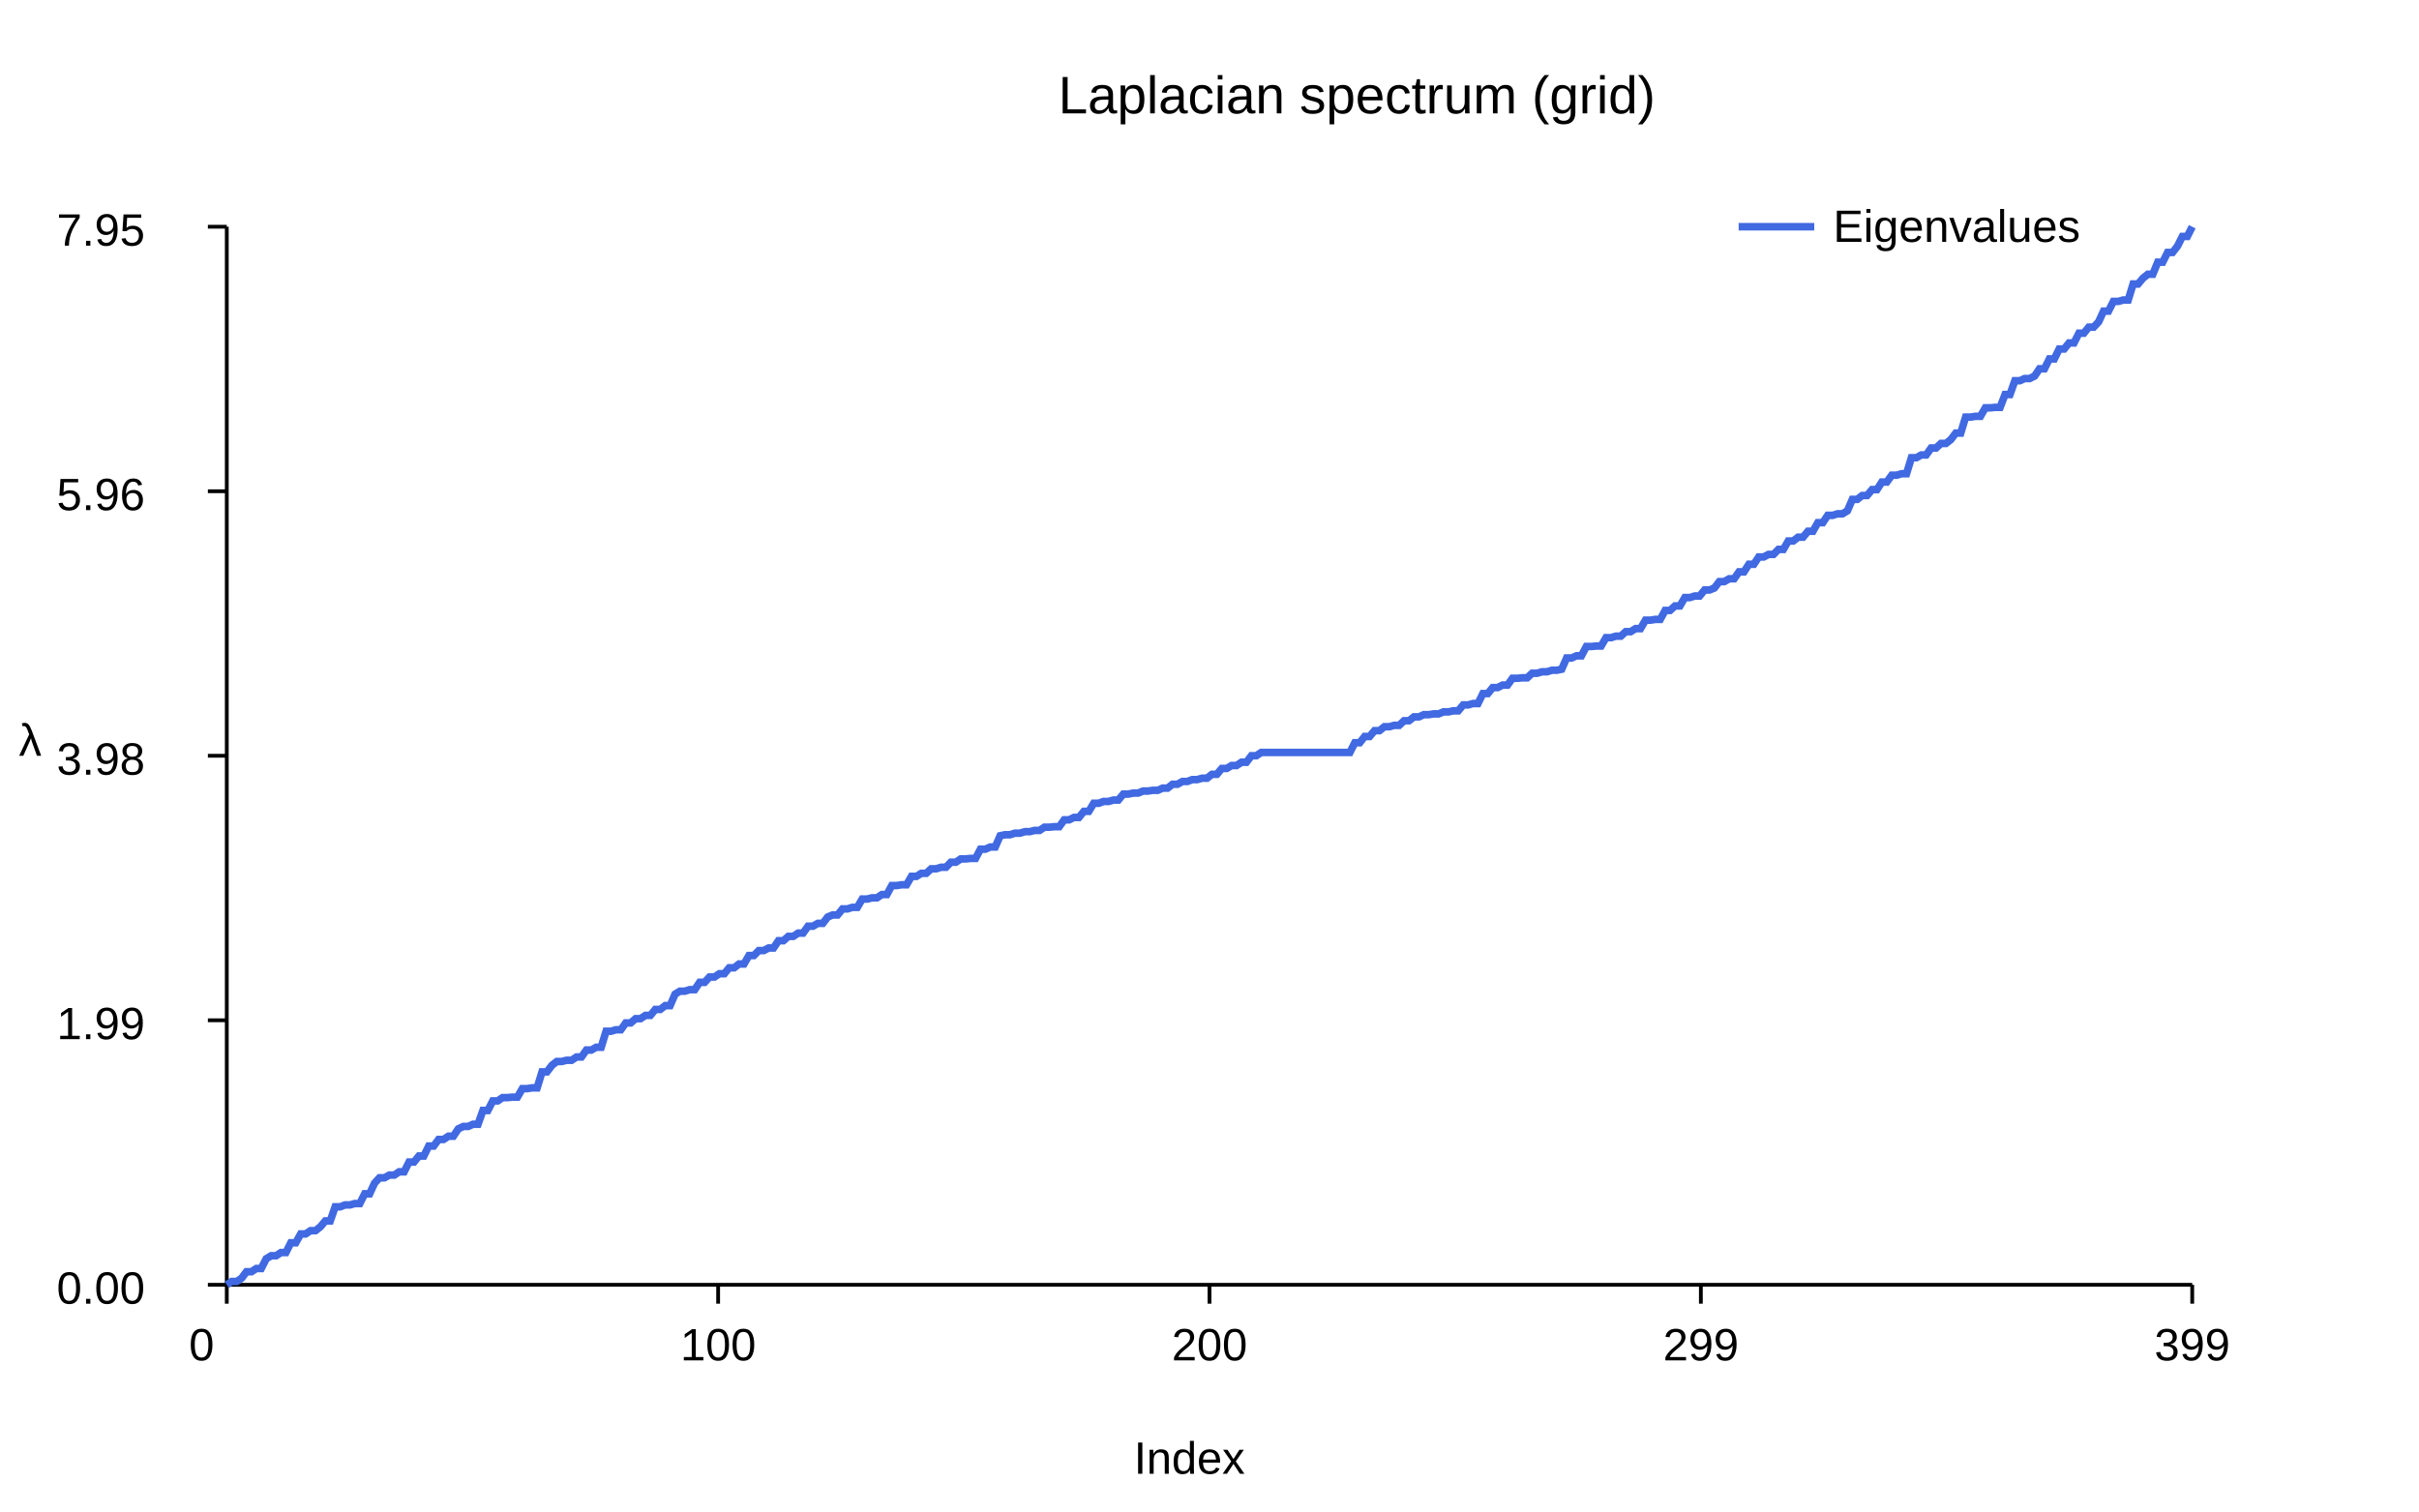
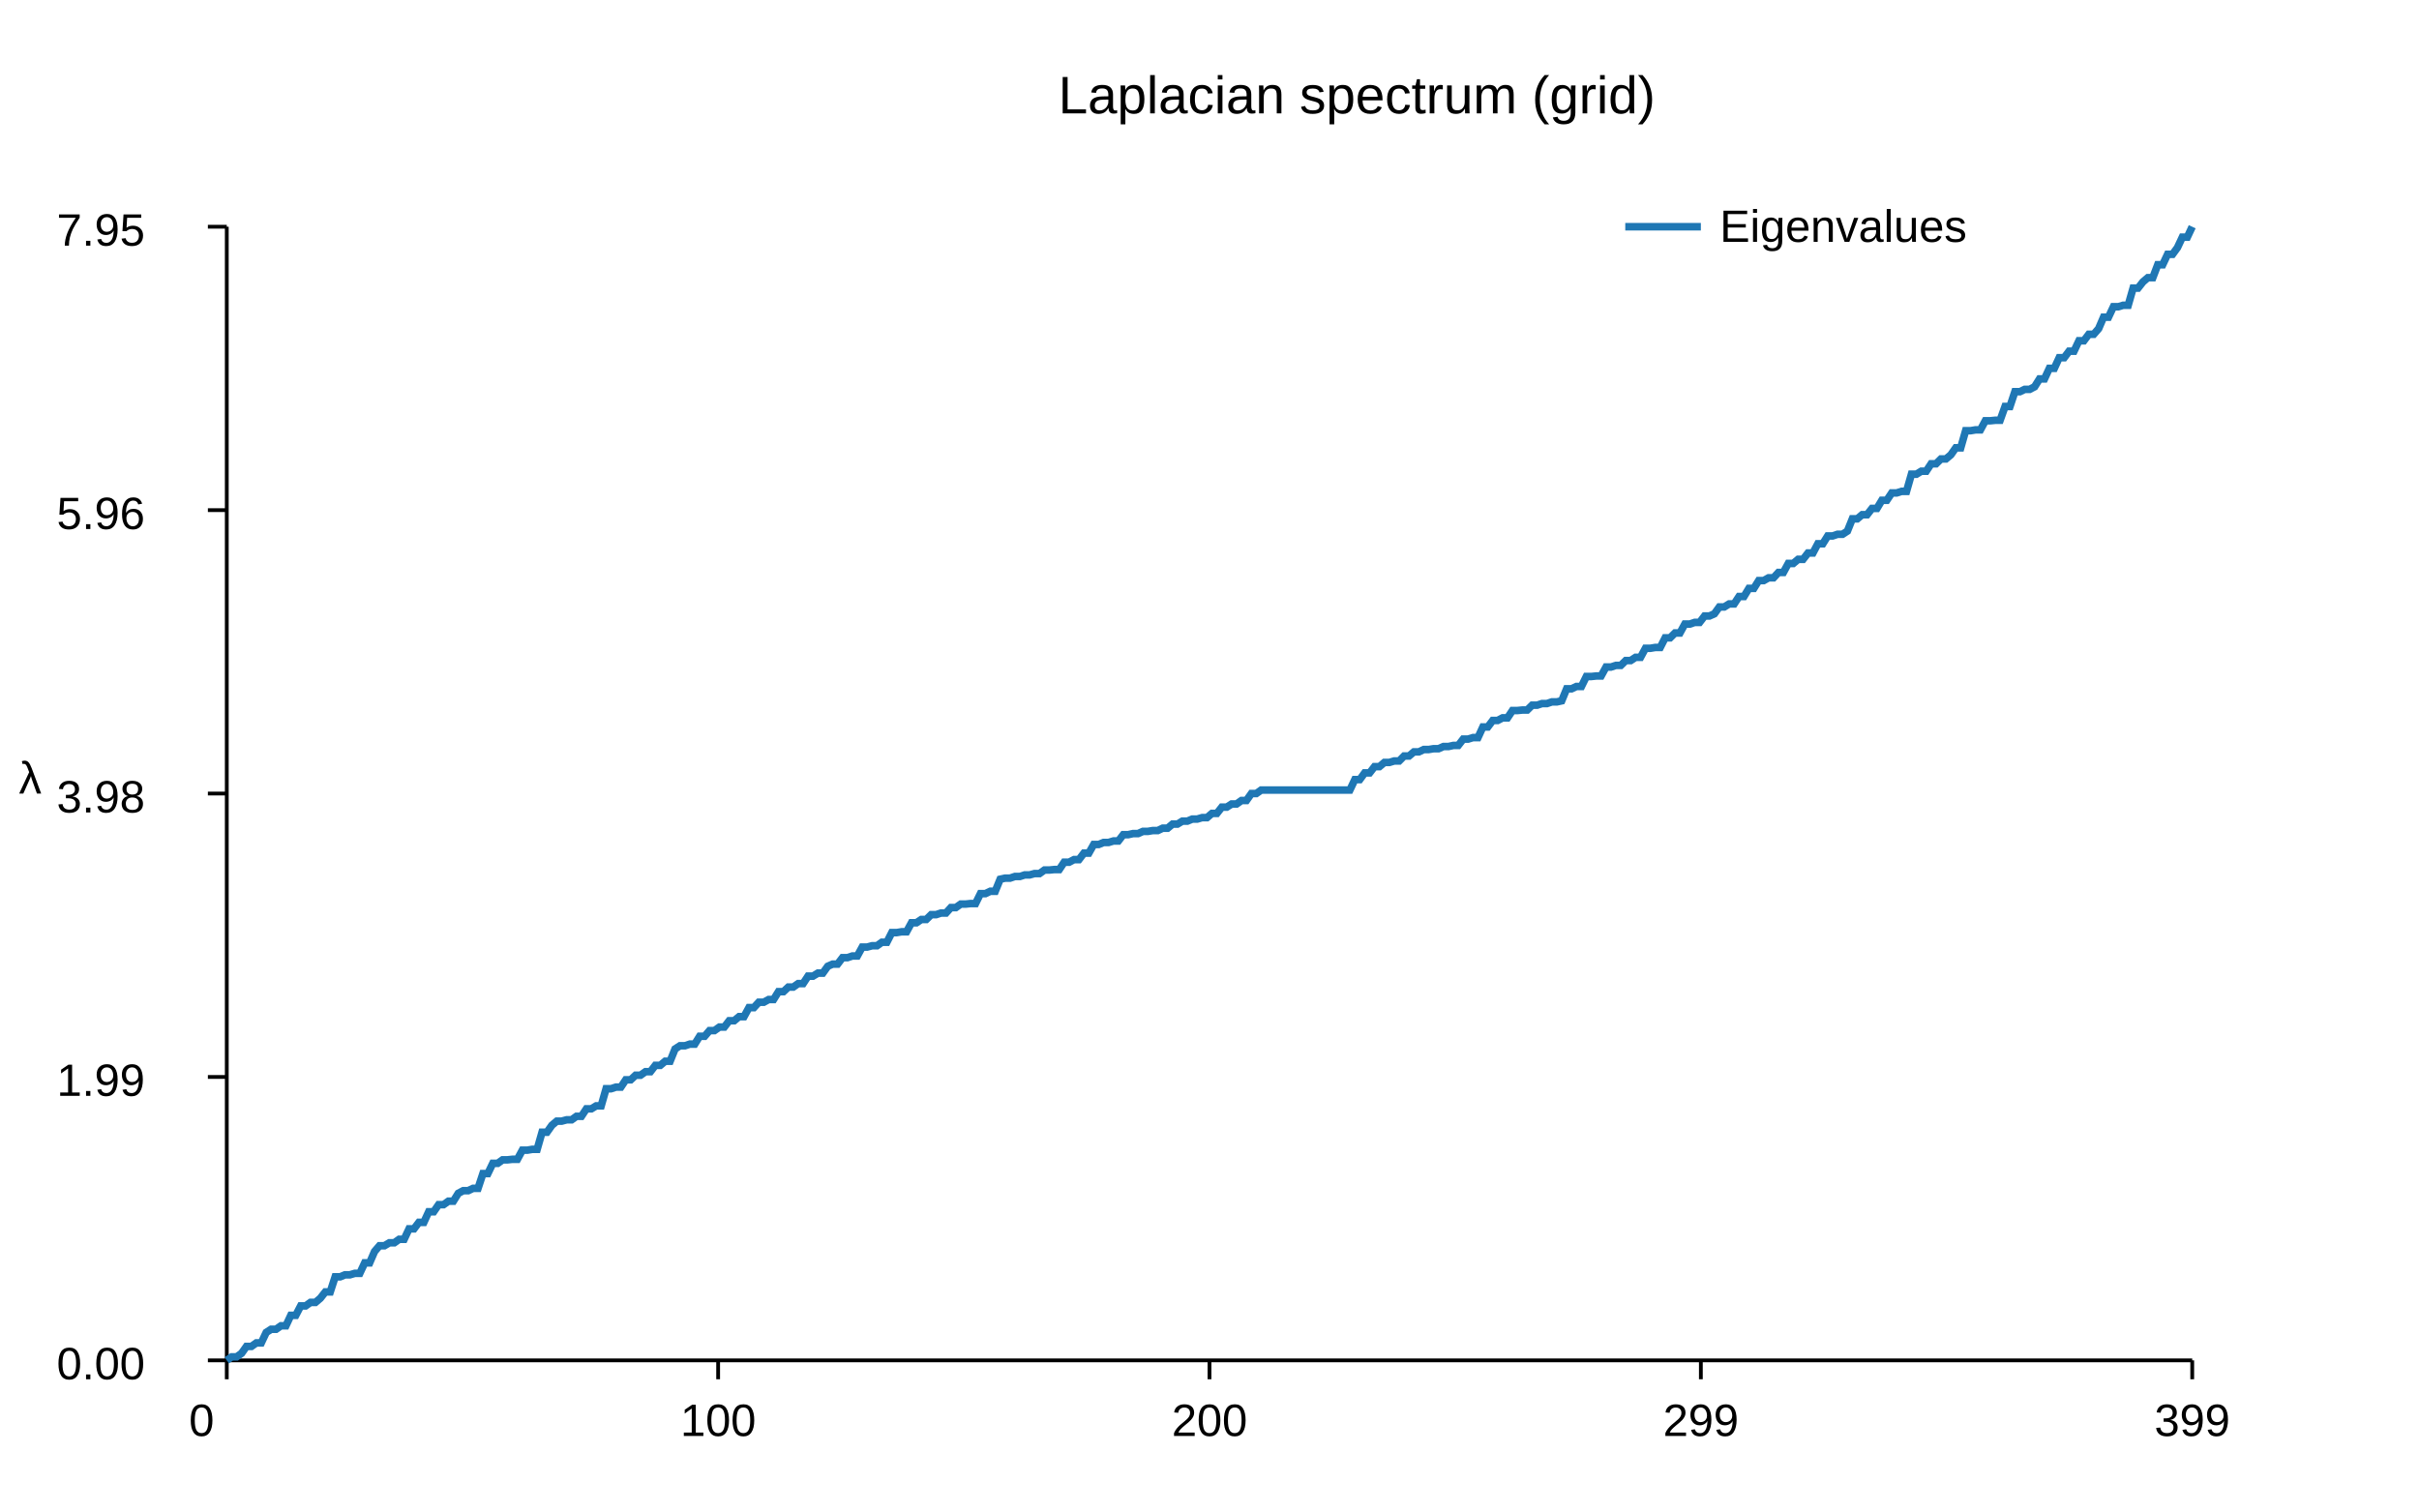
<svg xmlns="http://www.w3.org/2000/svg" width="640" height="400" viewBox="0 0 640 400">
-   <line x1="60.00" y1="60.00" x2="60.00" y2="340.00" stroke="black" stroke-width="1.00" />
-   <line x1="60.00" y1="340.00" x2="580.00" y2="340.00" stroke="black" stroke-width="1.00" />
-   <line x1="60.00" y1="340.00" x2="60.00" y2="345.00" stroke="black" stroke-width="1.00" />
-   <text x="50.00" y="360.00" font-size="12" font-family="Arial, sans-serif">0</text>
-   <line x1="190.00" y1="340.00" x2="190.00" y2="345.00" stroke="black" stroke-width="1.00" />
-   <text x="180.00" y="360.00" font-size="12" font-family="Arial, sans-serif">100</text>
-   <line x1="320.00" y1="340.00" x2="320.00" y2="345.00" stroke="black" stroke-width="1.00" />
-   <text x="310.00" y="360.00" font-size="12" font-family="Arial, sans-serif">200</text>
-   <line x1="450.00" y1="340.00" x2="450.00" y2="345.00" stroke="black" stroke-width="1.00" />
-   <text x="440.00" y="360.00" font-size="12" font-family="Arial, sans-serif">299</text>
-   <line x1="580.00" y1="340.00" x2="580.00" y2="345.00" stroke="black" stroke-width="1.00" />
-   <text x="570.00" y="360.00" font-size="12" font-family="Arial, sans-serif">399</text>
-   <line x1="55.00" y1="340.00" x2="60.00" y2="340.00" stroke="black" stroke-width="1.00" />
-   <text x="15.00" y="345.00" font-size="12" font-family="Arial, sans-serif">0.00</text>
-   <line x1="55.00" y1="270.00" x2="60.00" y2="270.00" stroke="black" stroke-width="1.00" />
-   <text x="15.00" y="275.00" font-size="12" font-family="Arial, sans-serif">1.99</text>
-   <line x1="55.00" y1="200.00" x2="60.00" y2="200.00" stroke="black" stroke-width="1.00" />
-   <text x="15.00" y="205.00" font-size="12" font-family="Arial, sans-serif">3.98</text>
-   <line x1="55.00" y1="130.00" x2="60.00" y2="130.00" stroke="black" stroke-width="1.00" />
-   <text x="15.00" y="135.00" font-size="12" font-family="Arial, sans-serif">5.96</text>
+   <line x1="60.00" y1="60.00" x2="60.00" y2="360.00" stroke="black" stroke-width="1.00" />
+   <line x1="60.00" y1="360.00" x2="580.00" y2="360.00" stroke="black" stroke-width="1.00" />
+   <line x1="60.00" y1="360.00" x2="60.00" y2="365.00" stroke="black" stroke-width="1.00" />
+   <text x="50.00" y="380.00" font-size="12" font-family="Arial, sans-serif">0</text>
+   <line x1="190.00" y1="360.00" x2="190.00" y2="365.00" stroke="black" stroke-width="1.00" />
+   <text x="180.00" y="380.00" font-size="12" font-family="Arial, sans-serif">100</text>
+   <line x1="320.00" y1="360.00" x2="320.00" y2="365.00" stroke="black" stroke-width="1.00" />
+   <text x="310.00" y="380.00" font-size="12" font-family="Arial, sans-serif">200</text>
+   <line x1="450.00" y1="360.00" x2="450.00" y2="365.00" stroke="black" stroke-width="1.00" />
+   <text x="440.00" y="380.00" font-size="12" font-family="Arial, sans-serif">299</text>
+   <line x1="580.00" y1="360.00" x2="580.00" y2="365.00" stroke="black" stroke-width="1.00" />
+   <text x="570.00" y="380.00" font-size="12" font-family="Arial, sans-serif">399</text>
+   <line x1="55.00" y1="360.00" x2="60.00" y2="360.00" stroke="black" stroke-width="1.00" />
+   <text x="15.00" y="365.00" font-size="12" font-family="Arial, sans-serif">0.00</text>
+   <line x1="55.00" y1="285.00" x2="60.00" y2="285.00" stroke="black" stroke-width="1.00" />
+   <text x="15.00" y="290.00" font-size="12" font-family="Arial, sans-serif">1.99</text>
+   <line x1="55.00" y1="210.00" x2="60.00" y2="210.00" stroke="black" stroke-width="1.00" />
+   <text x="15.00" y="215.00" font-size="12" font-family="Arial, sans-serif">3.98</text>
+   <line x1="55.00" y1="135.00" x2="60.00" y2="135.00" stroke="black" stroke-width="1.00" />
+   <text x="15.00" y="140.00" font-size="12" font-family="Arial, sans-serif">5.96</text>
  <line x1="55.00" y1="60.00" x2="60.00" y2="60.00" stroke="black" stroke-width="1.00" />
  <text x="15.00" y="65.00" font-size="12" font-family="Arial, sans-serif">7.95</text>
-   <path d="M 60.00,340.00 61.30,339.13 62.61,339.13 63.91,338.27 65.21,336.55 66.52,336.55 67.82,335.69 69.12,335.69 70.43,333.11 71.73,332.32 73.03,332.32 74.34,331.46 75.64,331.46 76.94,328.88 78.25,328.88 79.55,326.55 80.85,326.55 82.16,325.68 83.46,325.68 84.76,324.65 86.07,323.10 87.37,323.10 88.67,319.37 89.97,319.37 91.28,318.87 92.58,318.87 93.88,318.50 95.19,318.50 96.49,315.92 97.79,315.92 99.10,313.10 100.40,311.69 101.70,311.69 103.01,310.97 104.31,310.97 105.61,310.10 106.92,310.10 108.22,307.52 109.52,307.52 110.83,305.92 112.13,305.92 113.43,303.29 114.74,303.29 116.04,301.54 117.34,301.54 118.65,300.68 119.95,300.68 121.25,298.74 122.56,298.10 123.86,298.10 125.16,297.51 126.47,297.51 127.77,293.87 129.07,293.87 130.38,291.33 131.68,291.33 132.98,290.46 134.29,290.46 135.59,290.34 136.89,290.34 138.20,288.09 139.50,288.09 140.80,287.88 142.11,287.88 143.41,283.65 144.71,283.65 146.02,281.93 147.32,280.91 148.62,280.91 149.92,280.58 151.23,280.58 152.53,279.72 153.83,279.72 155.14,277.88 156.44,277.88 157.74,277.14 159.05,277.14 160.35,272.91 161.65,272.91 162.96,272.51 164.26,272.51 165.56,270.70 166.87,270.70 168.17,269.57 169.47,269.57 170.78,268.70 172.08,268.70 173.38,267.13 174.69,267.13 175.99,266.12 177.29,266.12 178.60,263.09 179.90,262.30 181.20,262.30 182.51,261.89 183.81,261.89 185.11,259.96 186.42,259.96 187.72,258.55 189.02,258.55 190.33,257.68 191.63,257.68 192.93,256.11 194.24,256.11 195.54,255.10 196.84,255.10 198.15,252.87 199.45,252.87 200.75,251.55 202.06,251.55 203.36,250.87 204.66,250.87 205.96,248.94 207.27,248.94 208.57,247.80 209.87,247.80 211.18,246.93 212.48,246.93 213.78,245.10 215.09,245.10 216.39,244.35 217.69,244.35 219.00,242.66 220.30,242.13 221.60,242.13 222.91,240.53 224.21,240.53 225.51,240.12 226.82,240.12 228.12,237.92 229.42,237.92 230.73,237.59 232.03,237.59 233.33,236.72 234.64,236.72 235.94,234.35 237.24,234.35 238.55,234.14 239.85,234.14 241.15,231.92 242.46,231.92 243.76,231.11 245.06,231.11 246.37,229.91 247.67,229.91 248.97,229.51 250.28,229.51 251.58,228.17 252.88,228.17 254.19,227.30 255.49,227.30 256.79,227.17 258.10,227.17 259.40,224.72 260.70,224.72 262.01,224.14 263.31,224.14 264.61,221.17 265.91,220.90 267.22,220.90 268.52,220.49 269.82,220.49 271.13,220.09 272.43,220.09 273.73,219.76 275.04,219.76 276.34,218.90 277.64,218.90 278.95,218.77 280.25,218.77 281.55,216.96 282.86,216.96 284.16,216.32 285.46,216.32 286.77,214.71 288.07,214.71 289.37,212.58 290.68,212.58 291.98,212.09 293.28,212.09 294.59,211.72 295.89,211.72 297.19,210.15 298.50,210.15 299.80,209.88 301.10,209.88 302.41,209.34 303.71,209.34 305.01,209.14 306.32,209.14 307.62,208.56 308.92,208.56 310.23,207.54 311.53,207.54 312.83,206.81 314.14,206.81 315.44,206.31 316.74,206.31 318.05,205.94 319.35,205.94 320.65,204.91 321.95,204.91 323.26,203.36 324.56,203.36 325.86,202.58 327.17,202.58 328.47,201.71 329.77,201.71 331.08,200.00 332.38,200.00 333.68,199.13 334.99,199.13 336.29,199.13 337.59,199.13 338.90,199.13 340.20,199.13 341.50,199.13 342.81,199.13 344.11,199.13 345.41,199.13 346.72,199.13 348.02,199.13 349.32,199.13 350.63,199.13 351.93,199.13 353.23,199.13 354.54,199.13 355.84,199.13 357.14,199.13 358.45,196.55 359.75,196.55 361.05,194.90 362.36,194.90 363.66,193.36 364.96,193.36 366.27,192.32 367.57,192.32 368.87,191.95 370.18,191.95 371.48,190.73 372.78,190.73 374.09,189.71 375.39,189.71 376.69,189.13 377.99,189.13 379.30,188.92 380.60,188.92 381.90,188.39 383.21,188.39 384.51,188.11 385.81,188.11 387.12,186.55 388.42,186.55 389.72,186.18 391.03,186.18 392.33,183.55 393.63,183.55 394.94,181.95 396.24,181.95 397.54,181.30 398.85,181.30 400.15,179.50 401.45,179.50 402.76,179.37 404.06,179.37 405.36,178.17 406.67,178.17 407.97,177.78 409.27,177.78 410.58,177.37 411.88,177.37 413.18,177.10 414.49,174.13 415.79,174.13 417.09,173.55 418.40,173.55 419.70,171.09 421.00,171.09 422.31,170.97 423.61,170.97 424.91,168.75 426.22,168.75 427.52,168.35 428.82,168.35 430.13,167.16 431.43,167.16 432.73,166.35 434.04,166.35 435.34,164.12 436.64,164.12 437.94,163.92 439.25,163.92 440.55,161.54 441.85,161.54 443.16,160.35 444.46,160.35 445.76,158.14 447.07,158.14 448.37,157.73 449.67,157.73 450.98,156.14 452.28,156.14 453.58,155.60 454.89,153.91 456.19,153.91 457.49,153.17 458.80,153.17 460.10,151.33 461.40,151.33 462.71,149.33 464.01,149.33 465.31,147.39 466.62,147.39 467.92,146.71 469.22,146.71 470.53,145.39 471.83,145.39 473.13,143.16 474.44,143.16 475.74,142.15 477.04,142.15 478.35,140.58 479.65,140.58 480.95,138.31 482.26,138.31 483.56,136.38 484.86,136.38 486.17,135.97 487.47,135.97 488.77,135.18 490.08,132.15 491.38,132.15 492.68,131.13 493.98,131.13 495.29,129.57 496.59,129.57 497.89,127.56 499.20,127.56 500.50,125.76 501.80,125.76 503.11,125.36 504.41,125.36 505.71,121.13 507.02,121.13 508.32,120.39 509.62,120.39 510.93,118.55 512.23,118.55 513.53,117.35 514.84,117.35 516.14,116.33 517.44,114.61 518.75,114.61 520.05,110.38 521.35,110.38 522.66,110.17 523.96,110.17 525.26,107.93 526.57,107.93 527.87,107.80 529.17,107.80 530.48,104.40 531.78,104.40 533.08,100.75 534.39,100.75 535.69,100.17 536.99,100.17 538.30,99.52 539.60,97.59 540.90,97.59 542.21,94.98 543.51,94.98 544.81,92.35 546.12,92.35 547.42,90.75 548.72,90.75 550.03,88.17 551.33,88.17 552.63,86.57 553.93,86.57 555.24,85.17 556.54,82.34 557.84,82.34 559.15,79.76 560.45,79.76 561.75,79.39 563.06,79.39 564.36,75.16 565.66,75.16 566.97,73.62 568.27,72.58 569.57,72.58 570.88,69.39 572.18,69.39 573.48,66.81 574.79,66.81 576.09,65.16 577.39,62.58 578.70,62.58 580.00,60.00" fill="none" stroke="#4169E1" stroke-width="2" />
-   <line x1="460.00" y1="60.00" x2="480.00" y2="60.00" stroke="#4169E1" stroke-width="2.00" />
-   <text x="485.00" y="64.00" font-size="12" font-family="Arial, sans-serif">Eigenvalues</text>
+   <path d="M 60.00,360.00 61.30,359.07 62.61,359.07 63.91,358.14 65.21,356.31 66.52,356.31 67.82,355.38 69.12,355.38 70.43,352.61 71.73,351.77 73.03,351.77 74.34,350.85 75.64,350.85 76.94,348.08 78.25,348.08 79.55,345.59 80.85,345.59 82.16,344.66 83.46,344.66 84.76,343.55 86.07,341.89 87.37,341.89 88.67,337.90 89.97,337.90 91.28,337.36 92.58,337.36 93.88,336.97 95.19,336.97 96.49,334.20 97.79,334.20 99.10,331.18 100.40,329.67 101.70,329.67 103.01,328.89 104.31,328.89 105.61,327.96 106.92,327.96 108.22,325.20 109.52,325.20 110.83,323.48 112.13,323.48 113.43,320.67 114.74,320.67 116.04,318.80 117.34,318.80 118.65,317.87 119.95,317.87 121.25,315.79 122.56,315.10 123.86,315.10 125.16,314.48 126.47,314.48 127.77,310.57 129.07,310.57 130.38,307.86 131.68,307.86 132.98,306.93 134.29,306.93 135.59,306.79 136.89,306.79 138.20,304.38 139.50,304.38 140.80,304.16 142.11,304.16 143.41,299.63 144.71,299.63 146.02,297.78 147.32,296.69 148.62,296.69 149.92,296.34 151.23,296.34 152.53,295.41 153.83,295.41 155.14,293.44 156.44,293.44 157.74,292.65 159.05,292.65 160.35,288.12 161.65,288.12 162.96,287.69 164.26,287.69 165.56,285.75 166.87,285.75 168.17,284.54 169.47,284.54 170.78,283.61 172.08,283.61 173.38,281.93 174.69,281.93 175.99,280.84 177.29,280.84 178.60,277.59 179.90,276.75 181.20,276.75 182.51,276.31 183.81,276.31 185.11,274.24 186.42,274.24 187.72,272.73 189.02,272.73 190.33,271.80 191.63,271.80 192.93,270.12 194.24,270.12 195.54,269.04 196.84,269.04 198.15,266.65 199.45,266.65 200.75,265.23 202.06,265.23 203.36,264.51 204.66,264.51 205.96,262.43 207.27,262.43 208.57,261.22 209.87,261.22 211.18,260.29 212.48,260.29 213.78,258.32 215.09,258.32 216.39,257.52 217.69,257.52 219.00,255.71 220.30,255.14 221.60,255.14 222.91,253.43 224.21,253.43 225.51,252.99 226.82,252.99 228.12,250.63 229.42,250.63 230.73,250.28 232.03,250.28 233.33,249.35 234.64,249.35 235.94,246.80 237.24,246.80 238.55,246.58 239.85,246.58 241.15,244.20 242.46,244.20 243.76,243.33 245.06,243.33 246.37,242.05 247.67,242.05 248.97,241.62 250.28,241.62 251.58,240.18 252.88,240.18 254.19,239.25 255.49,239.25 256.79,239.11 258.10,239.11 259.40,236.49 260.70,236.49 262.01,235.86 263.31,235.86 264.61,232.68 265.91,232.39 267.22,232.39 268.52,231.95 269.82,231.95 271.13,231.53 272.43,231.53 273.73,231.17 275.04,231.17 276.34,230.24 277.64,230.24 278.95,230.11 280.25,230.11 281.55,228.17 282.86,228.17 284.16,227.48 285.46,227.48 286.77,225.77 288.07,225.77 289.37,223.48 290.68,223.48 291.98,222.95 293.28,222.95 294.59,222.55 295.89,222.55 297.19,220.88 298.50,220.88 299.80,220.59 301.10,220.59 302.41,220.01 303.71,220.01 305.01,219.79 306.32,219.79 307.62,219.17 308.92,219.17 310.23,218.08 311.53,218.08 312.83,217.30 314.14,217.30 315.44,216.76 316.74,216.76 318.05,216.37 319.35,216.37 320.65,215.26 321.95,215.26 323.26,213.60 324.56,213.60 325.86,212.76 327.17,212.76 328.47,211.84 329.77,211.84 331.08,210.00 332.38,210.00 333.68,209.07 334.99,209.07 336.29,209.07 337.59,209.07 338.90,209.07 340.20,209.07 341.50,209.07 342.81,209.07 344.11,209.07 345.41,209.07 346.72,209.07 348.02,209.07 349.32,209.07 350.63,209.07 351.93,209.07 353.23,209.07 354.54,209.07 355.84,209.07 357.14,209.07 358.45,206.31 359.75,206.31 361.05,204.54 362.36,204.54 363.66,202.88 364.96,202.88 366.27,201.77 367.57,201.77 368.87,201.38 370.18,201.38 371.48,200.07 372.78,200.07 374.09,198.97 375.39,198.97 376.69,198.35 377.99,198.35 379.30,198.13 380.60,198.13 381.90,197.56 383.21,197.56 384.51,197.27 385.81,197.27 387.12,195.59 388.42,195.59 389.72,195.19 391.03,195.19 392.33,192.38 393.63,192.38 394.94,190.66 396.24,190.66 397.54,189.97 398.85,189.97 400.15,188.03 401.45,188.03 402.76,187.90 404.06,187.90 405.36,186.62 406.67,186.62 407.97,186.19 409.27,186.19 410.58,185.75 411.88,185.75 413.18,185.46 414.49,182.28 415.79,182.28 417.09,181.66 418.40,181.66 419.70,179.03 421.00,179.03 422.31,178.89 423.61,178.89 424.91,176.52 426.22,176.52 427.52,176.09 428.82,176.09 430.13,174.81 431.43,174.81 432.73,173.95 434.04,173.95 435.34,171.56 436.64,171.56 437.94,171.34 439.25,171.34 440.55,168.80 441.85,168.80 443.16,167.51 444.46,167.51 445.76,165.15 447.07,165.15 448.37,164.71 449.67,164.71 450.98,163.01 452.28,163.01 453.58,162.43 454.89,160.62 456.19,160.62 457.49,159.82 458.80,159.82 460.10,157.86 461.40,157.86 462.71,155.71 464.01,155.71 465.31,153.64 466.62,153.64 467.92,152.91 469.22,152.91 470.53,151.49 471.83,151.49 473.13,149.11 474.44,149.11 475.74,148.02 477.04,148.02 478.35,146.34 479.65,146.34 480.95,143.90 482.26,143.90 483.56,141.83 484.86,141.83 486.17,141.39 487.47,141.39 488.77,140.55 490.08,137.30 491.38,137.30 492.68,136.21 493.98,136.21 495.29,134.54 496.59,134.54 497.89,132.39 499.20,132.39 500.50,130.45 501.80,130.45 503.11,130.03 504.41,130.03 505.71,125.49 507.02,125.49 508.32,124.70 509.62,124.70 510.93,122.73 512.23,122.73 513.53,121.45 514.84,121.45 516.14,120.36 517.44,118.51 518.75,118.51 520.05,113.98 521.35,113.98 522.66,113.76 523.96,113.76 525.26,111.35 526.57,111.35 527.87,111.22 529.17,111.22 530.48,107.57 531.78,107.57 533.08,103.66 534.39,103.66 535.69,103.04 536.99,103.04 538.30,102.35 539.60,100.28 540.90,100.28 542.21,97.47 543.51,97.47 544.81,94.66 546.12,94.66 547.42,92.94 548.72,92.94 550.03,90.18 551.33,90.18 552.63,88.47 553.93,88.47 555.24,86.97 556.54,83.94 557.84,83.94 559.15,81.17 560.45,81.17 561.75,80.78 563.06,80.78 564.36,76.25 565.66,76.25 566.97,74.59 568.27,73.48 569.57,73.48 570.88,70.06 572.18,70.06 573.48,67.30 574.79,67.30 576.09,65.53 577.39,62.76 578.70,62.76 580.00,60.00" fill="none" stroke="#1f77b4" stroke-width="2.0" />
+   <line x1="430.00" y1="60.00" x2="450.00" y2="60.00" stroke="#1f77b4" stroke-width="2.00" />
+   <text x="455.00" y="64.00" font-size="12" font-family="Arial, sans-serif">Eigenvalues</text>
  <text x="280.00" y="30.00" font-size="14" font-family="Arial, sans-serif">Laplacian spectrum (grid)</text>
-   <text x="300.00" y="390.00" font-size="12" font-family="Arial, sans-serif">Index</text>
-   <text x="5.00" y="200.00" font-size="12" font-family="Arial, sans-serif">λ</text>
+   <text x="300.00" y="410.00" font-size="12" font-family="Arial, sans-serif">Index</text>
+   <text x="5.00" y="210.00" font-size="12" font-family="Arial, sans-serif">λ</text>
</svg>
